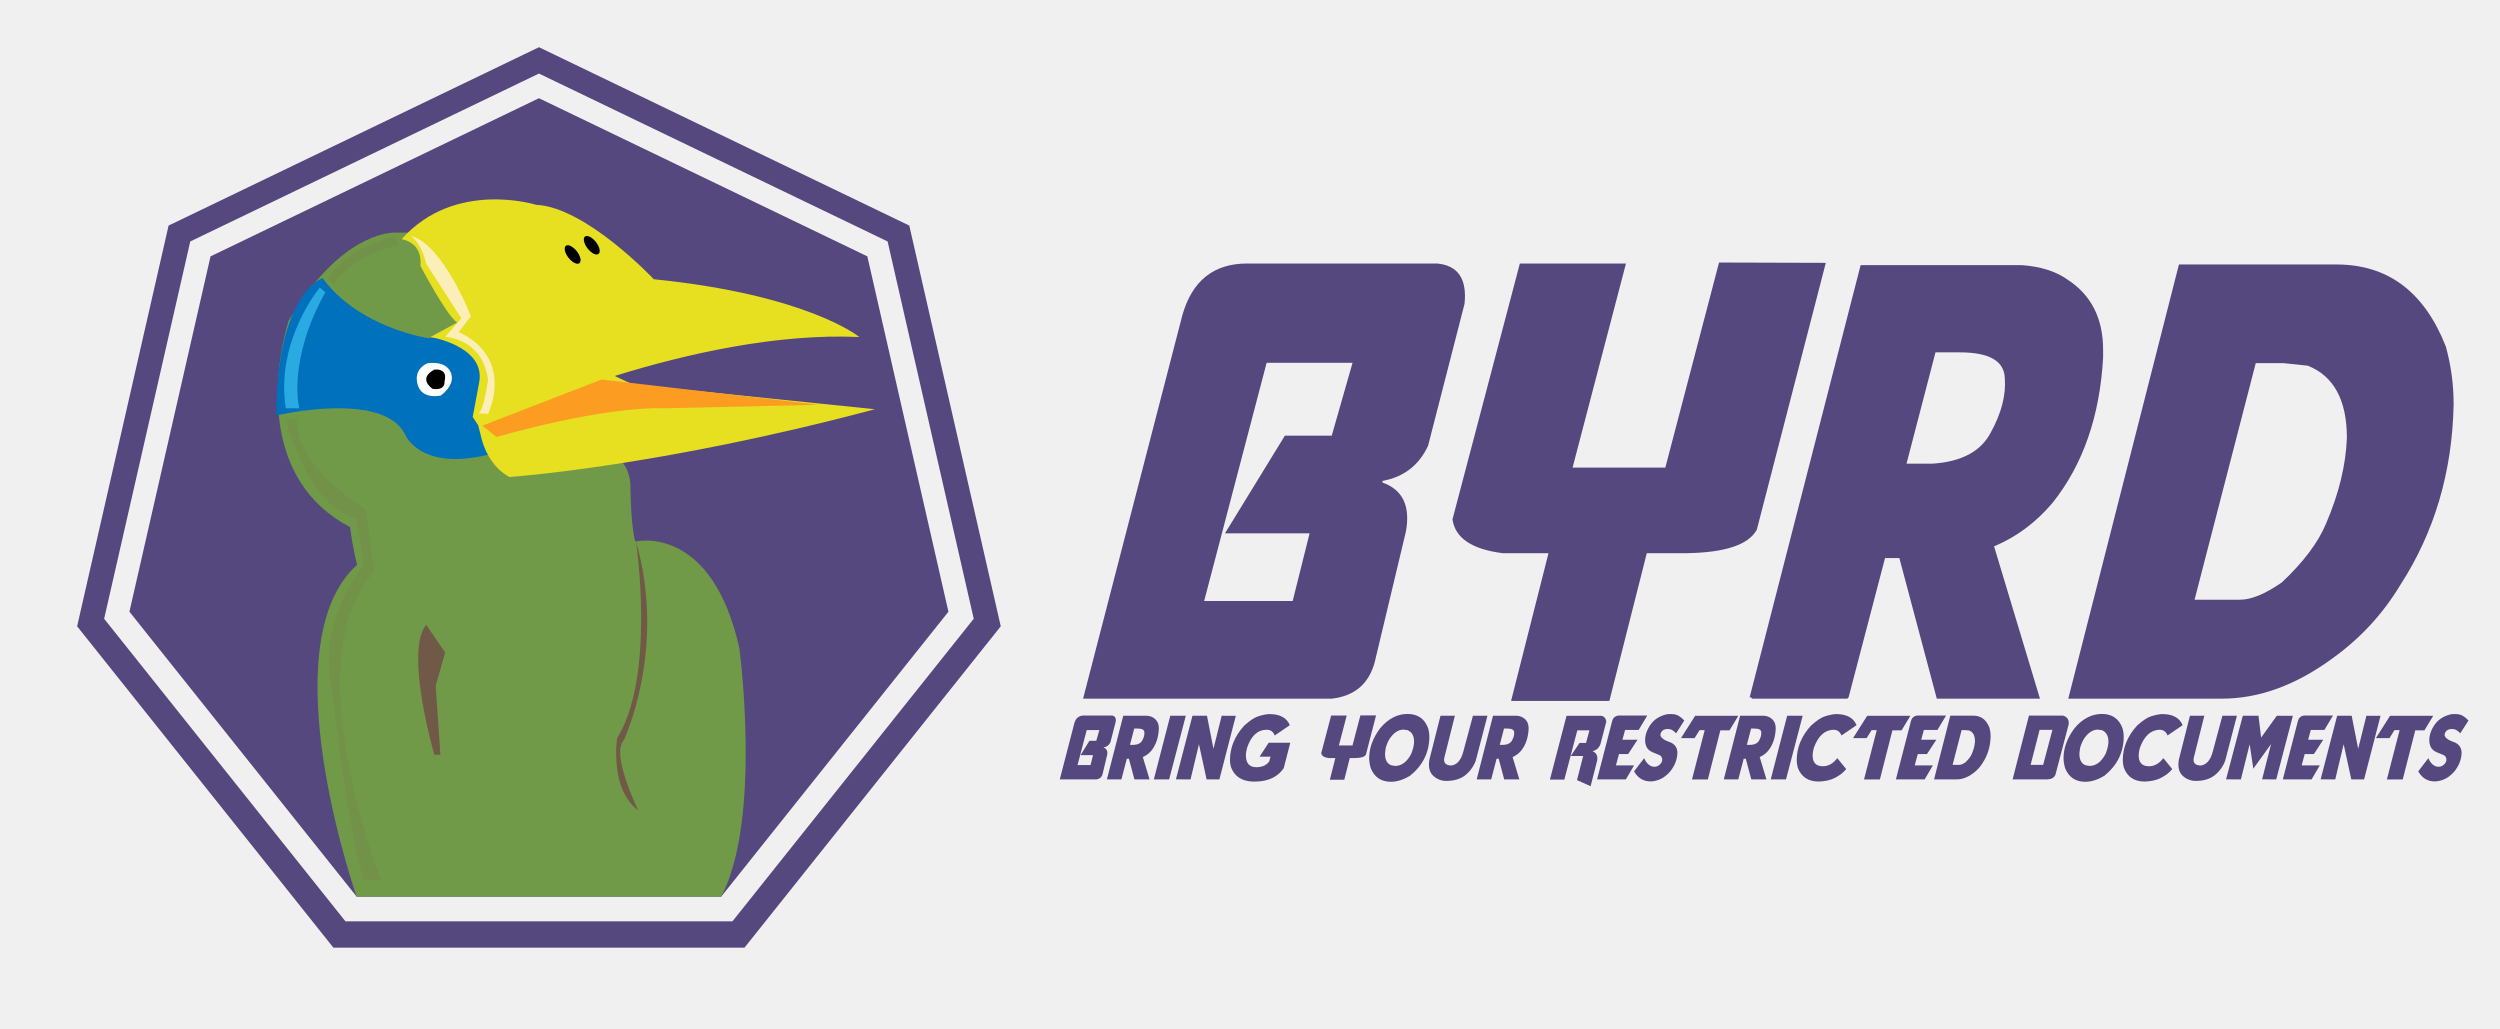
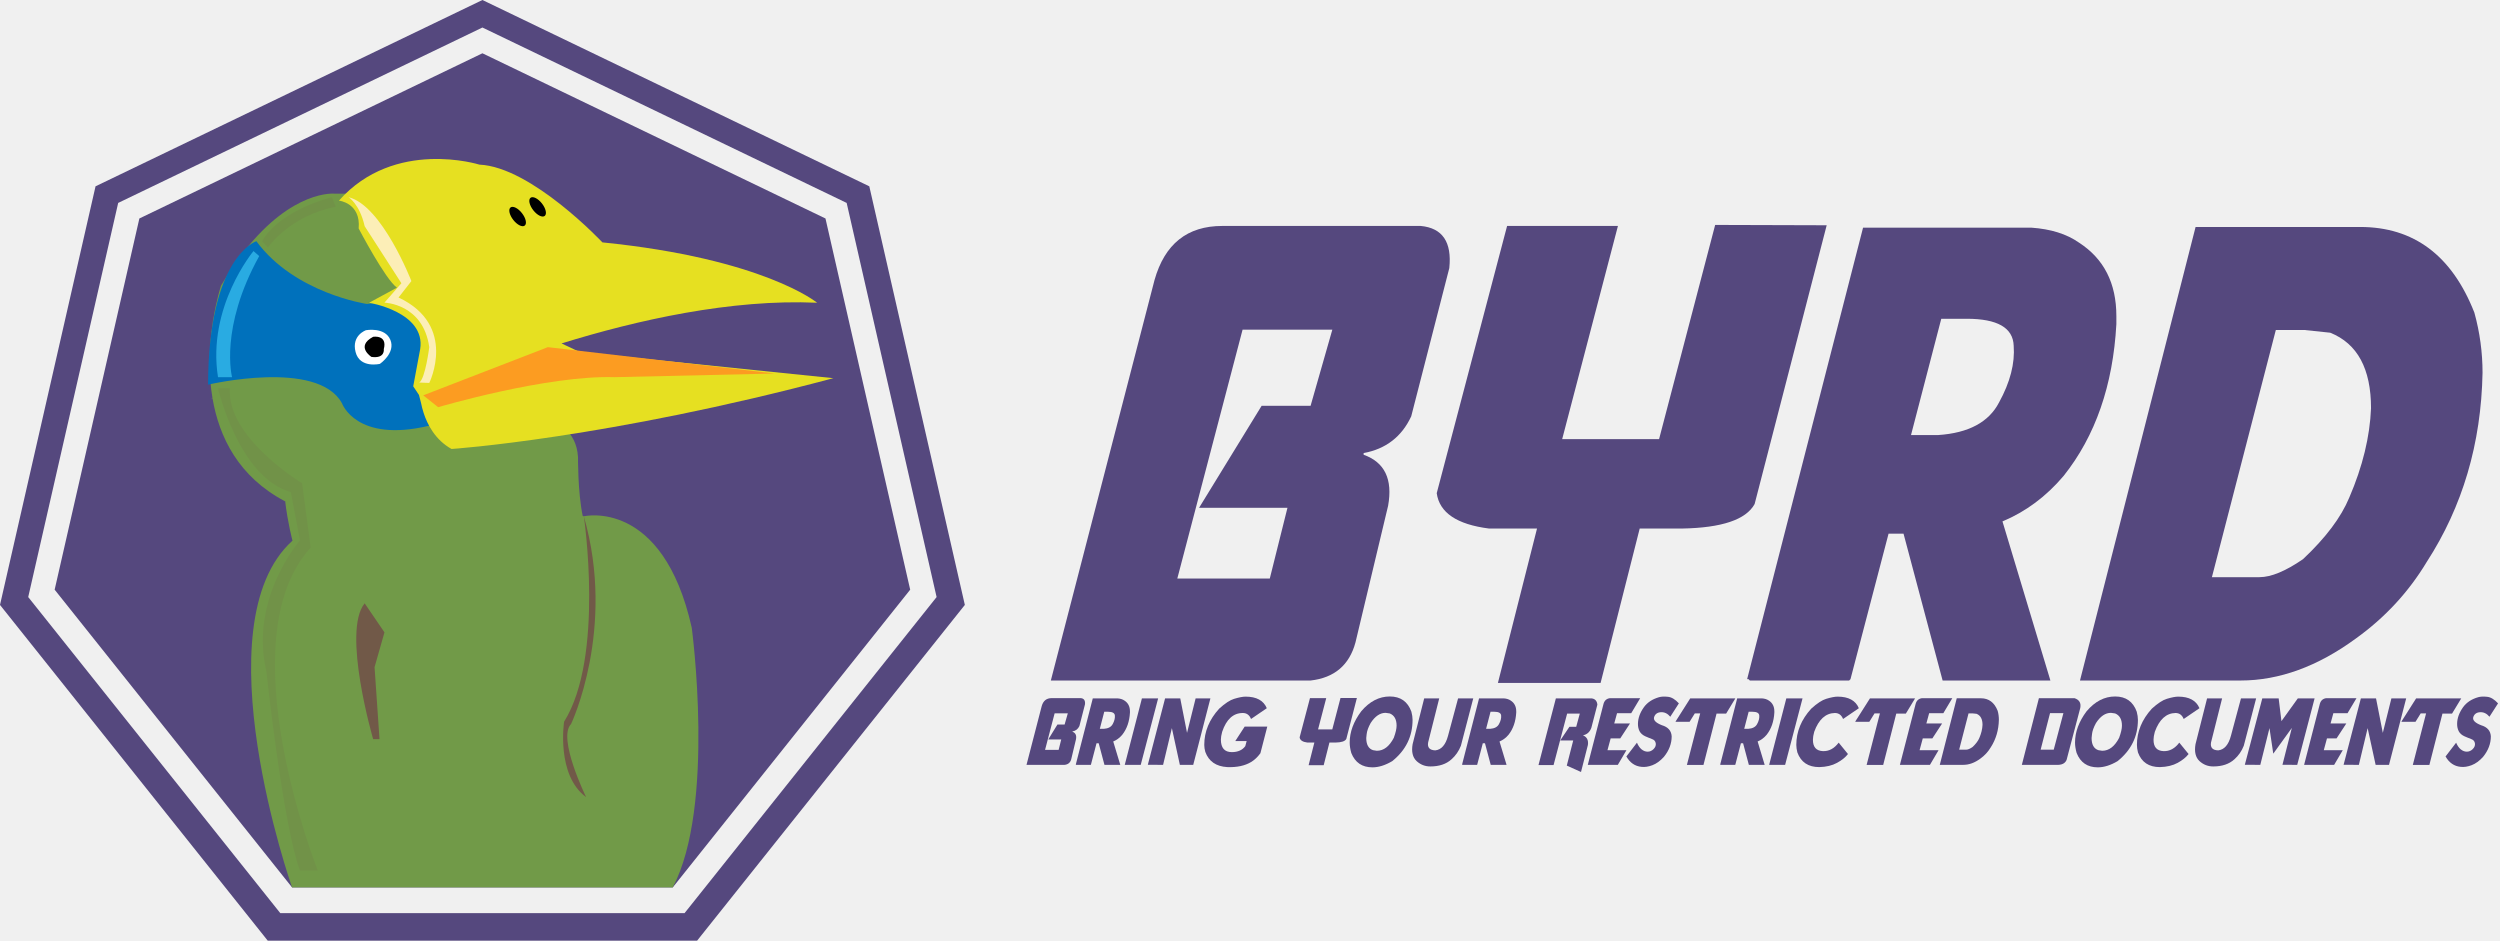
- <svg xmlns="http://www.w3.org/2000/svg" version="1.1" id="Layer_1" x="0px" y="0px" width="422px" height="173.535px" viewBox="0 0 422 173.535" enable-background="new 0 0 422 173.535" xml:space="preserve">
+ <svg xmlns="http://www.w3.org/2000/svg" version="1.1" id="Layer_1" x="0px" y="0px" width="403.977px" height="152px" viewBox="0 0 403.977 152" enable-background="new 0 0 403.977 152" xml:space="preserve">
  <g>
-     <path fill="#55487E" d="M153.488,38.074L90.973,7.968L28.457,38.074L13.018,105.72l43.262,54.249h69.386l43.262-54.249   L153.488,38.074z M123.636,155.521H58.309l-40.731-51.073l14.537-63.69l58.858-28.344l58.857,28.344l14.535,63.69L123.636,155.521z   " />
-     <polygon fill="#55487E" points="60.209,151.359 21.848,103.256 35.539,43.272 90.973,16.578 146.406,43.272 160.096,103.256    121.734,151.359  " />
+     <path fill="#55487E" d="M140.471,30.105L77.955,0L15.439,30.105L0,97.751L43.262,152h69.386l43.262-54.249L140.471,30.105z    M110.618,147.553H45.291L4.56,96.48l14.537-63.69L77.955,4.446l58.857,28.344l14.535,63.69L110.618,147.553z" />
+     <polygon fill="#55487E" points="47.191,143.391 8.83,95.288 22.521,35.304 77.955,8.61 133.389,35.304 147.078,95.288    108.717,143.391  " />
    <g>
      <g>
-         <path fill="#719A48" d="M124.798,109.401c-4.687-21.007-17.44-18.005-17.44-18.005l-0.182-0.064     c-0.805-3.849-0.756-9.501-0.756-9.501c-0.281-4.503-3.658-5.44-3.658-5.44L86.164,79.58l-4.757-7.729l3.631-7.462l-5.439-9.285     l-0.319-1.378l0.885,0.16l-1.514-2.873l-1.112-4.816l-2.131-1.354l-2.936-5.581h-5.41c0,0-6.724-0.702-14.562,9.29     c-0.014-0.018-0.023-0.036-0.033-0.057c0.01,0.021,0.02,0.039,0.031,0.06c-0.154,0.196-0.312,0.4-0.469,0.609     c-0.082-0.086-0.165-0.175-0.254-0.268c0.085,0.096,0.166,0.189,0.245,0.28c-0.314,0.415-0.63,0.85-0.948,1.301     c-0.062-0.034-0.119-0.063-0.186-0.096c0.062,0.037,0.119,0.07,0.179,0.105c-0.771,1.098-1.548,2.301-2.327,3.623     c0,0-0.758,2.285-1.304,5.74c-0.084-0.027-0.167-0.058-0.259-0.088c0.092,0.039,0.172,0.075,0.256,0.109     c0,0.011-0.002,0.021-0.004,0.03c-0.092-0.03-0.178-0.056-0.277-0.085c0.096,0.031,0.186,0.061,0.277,0.091     c-0.006,0.045-0.014,0.091-0.02,0.138c-0.107-0.026-0.209-0.054-0.32-0.084c0.111,0.03,0.213,0.06,0.317,0.09     c-0.072,0.467-0.138,0.953-0.199,1.459c-0.077,0.005-0.149,0.011-0.23,0.019c0.081,0,0.151,0.001,0.228,0.004     c-0.373,3.11-0.502,6.898,0.147,10.75c-0.095,0.066-0.192,0.13-0.292,0.199c0.103-0.051,0.203-0.102,0.299-0.153     c1.07,6.267,4.207,12.693,11.721,16.646l0.012-0.082c0.422,3.603,1.191,6.442,1.191,6.442     c-15.004,13.503-0.072,56.025-0.072,56.025h50.922h10.604C128.673,138.227,124.798,109.401,124.798,109.401z" />
-         <path fill="#0071BC" d="M46.639,70.125c0,0,17.713-4.179,21.641,3.013c0,0,2.272,6.443,14.055,3.629l0.828-12.743     c0,0,1.025-8.613-10.855-6.937c0,0-11.662-1.702-17.865-10.142C54.441,46.946,46.701,49.416,46.639,70.125z" />
-         <path fill="#FFFFFF" d="M72.16,61.325c0,0,3.064-0.562,3.938,1.562c0.875,2.125-1.688,3.876-1.688,3.876     s-3.252,0.788-3.937-1.919C69.786,62.138,72.16,61.325,72.16,61.325z" />
-         <path d="M73.037,65.64c0,0-2.634-1.688,0.277-3.25c0,0,2.349-0.375,1.721,1.999C75.035,64.389,75.287,65.953,73.037,65.64z" />
-         <path fill="#715948" d="M75.144,110.151l-1.601,5.625l0.102,1.48l0.698,10.147h-1.028c0,0-5.087-17.442-1.369-21.943     L75.144,110.151z" />
-         <path fill="#715948" d="M107.357,91.396c0,0,3.377,22.69-3.189,33.195c0,0-1.312,8.627,3.564,12.19c0,0-4.687-9.564-2.437-11.814     C105.296,124.968,112.609,109.586,107.357,91.396z" />
-         <path fill="#E6E021" d="M106.16,64.822l0.26-0.102l-2.662-1.256c12.147-3.765,27.406-7.205,41.295-6.576     c0,0-8.627-7.127-34.694-9.753c0,0-11.442-12.19-19.879-12.565c0,0-13.692-4.315-22.694,5.814c0,0,3.562,0.375,3.188,4.5     c0,0,4.314,8.251,6.189,9.564l-4.501,2.44c0,0,9.188,1.498,8.251,7.501l-1.123,6.002l0.93,1.397l0,0l0.344,1.341     c0.085,0.429,0.211,0.962,0.404,1.556l0,0l0,0c0.611,1.891,1.882,4.362,4.508,5.833c0,0,25.136-1.687,61.705-11.44L106.16,64.822     z" />
-         <path fill="#FC9C21" d="M138.211,68.326l-36.668-4.262l-20.136,7.787l2.412,1.915c0,0,17.632-5.202,28.509-4.85L138.211,68.326z" />
+         <path fill="#719A48" d="M111.78,101.433c-4.687-21.007-17.44-18.005-17.44-18.005l-0.182-0.064     c-0.805-3.849-0.756-9.501-0.756-9.501c-0.281-4.503-3.658-5.44-3.658-5.44l-16.598,3.189l-4.757-7.729l3.631-7.462l-5.439-9.285     l-0.319-1.378l0.885,0.16l-1.514-2.873l-1.112-4.816l-2.131-1.354l-2.936-5.581h-5.41c0,0-6.724-0.702-14.562,9.29     c-0.014-0.018-0.023-0.036-0.033-0.057c0.01,0.021,0.02,0.039,0.031,0.06c-0.154,0.196-0.312,0.4-0.469,0.609     c-0.082-0.086-0.165-0.175-0.254-0.268c0.085,0.096,0.166,0.189,0.245,0.28c-0.314,0.415-0.63,0.85-0.948,1.301     c-0.062-0.034-0.119-0.063-0.186-0.096c0.062,0.037,0.119,0.07,0.179,0.105c-0.771,1.098-1.548,2.301-2.327,3.623     c0,0-0.758,2.285-1.304,5.74c-0.084-0.027-0.167-0.058-0.259-0.088c0.092,0.039,0.172,0.075,0.256,0.109     c0,0.011-0.002,0.021-0.004,0.03c-0.092-0.03-0.178-0.056-0.277-0.085c0.096,0.031,0.186,0.061,0.277,0.091     c-0.006,0.045-0.014,0.091-0.02,0.138c-0.107-0.026-0.209-0.054-0.32-0.084c0.111,0.03,0.213,0.06,0.317,0.09     c-0.072,0.467-0.138,0.953-0.199,1.459c-0.077,0.005-0.149,0.011-0.23,0.019c0.081,0,0.151,0.001,0.228,0.004     c-0.373,3.11-0.502,6.898,0.147,10.75c-0.095,0.066-0.192,0.13-0.292,0.199c0.103-0.051,0.203-0.102,0.299-0.153     c1.07,6.267,4.207,12.693,11.721,16.646l0.012-0.082c0.422,3.603,1.191,6.442,1.191,6.442     c-15.004,13.503-0.072,56.025-0.072,56.025h50.922h10.604C115.655,130.258,111.78,101.433,111.78,101.433z" />
+         <path fill="#0071BC" d="M33.621,62.156c0,0,17.713-4.179,21.641,3.013c0,0,2.272,6.443,14.055,3.629l0.828-12.743     c0,0,1.025-8.613-10.855-6.937c0,0-11.662-1.702-17.865-10.142C41.424,38.978,33.684,41.448,33.621,62.156z" />
+         <path fill="#FFFFFF" d="M59.143,53.357c0,0,3.064-0.562,3.938,1.562c0.875,2.125-1.688,3.876-1.688,3.876     s-3.252,0.788-3.937-1.919C56.769,54.169,59.143,53.357,59.143,53.357z" />
+         <path d="M60.02,57.672c0,0-2.634-1.688,0.277-3.25c0,0,2.349-0.375,1.721,1.999C62.018,56.42,62.27,57.984,60.02,57.672z" />
+         <path fill="#715948" d="M62.126,102.183l-1.601,5.625l0.102,1.48l0.698,10.147h-1.028c0,0-5.087-17.442-1.369-21.943     L62.126,102.183z" />
+         <path fill="#715948" d="M94.34,83.428c0,0,3.377,22.69-3.189,33.195c0,0-1.312,8.627,3.564,12.19c0,0-4.687-9.564-2.437-11.814     C92.278,117,99.592,101.618,94.34,83.428z" />
+         <path fill="#E6E021" d="M93.143,56.854l0.26-0.102l-2.662-1.256c12.147-3.765,27.406-7.205,41.295-6.576     c0,0-8.627-7.127-34.694-9.753c0,0-11.442-12.19-19.879-12.565c0,0-13.692-4.315-22.694,5.814c0,0,3.562,0.375,3.188,4.5     c0,0,4.314,8.251,6.189,9.564l-4.501,2.44c0,0,9.188,1.498,8.251,7.501l-1.123,6.002l0.93,1.397l0,0l0.344,1.341     c0.085,0.429,0.211,0.962,0.404,1.556l0,0l0,0c0.611,1.891,1.882,4.362,4.508,5.833c0,0,25.136-1.687,61.705-11.44L93.143,56.854     z" />
+         <path fill="#FC9C21" d="M125.193,60.358l-36.668-4.262L68.39,63.883l2.412,1.915c0,0,17.632-5.202,28.509-4.85L125.193,60.358z" />
      </g>
    </g>
  </g>
  <g>
    <g>
-       <path fill="#55487E" d="M242.598,44.48c3.516,0.33,5.054,2.601,4.614,6.812l-6.153,23.954c-1.538,3.296-4.102,5.274-7.691,5.933    v0.275c3.406,1.208,4.725,3.956,3.956,8.241l-5.274,22.086c-0.989,3.663-3.406,5.714-7.252,6.153h-41.974l16.756-64.719    c1.648-5.823,5.293-8.735,10.934-8.735H242.598z M218.204,101.452l2.856-11.427h-14.284l10.109-16.482h7.911l3.516-12.307h-14.504    l-10.548,40.215H218.204z" />
-       <path fill="#55487E" d="M253.641,93.376c-5.201-0.659-8.021-2.563-8.461-5.714l11.372-43.183h17.911l-9.011,34.447h15.658    l9.064-34.612l18.021,0.055l-11.647,45.051c-1.392,2.527-5.311,3.846-11.757,3.956h-6.812l-6.318,24.943h-16.592l6.318-24.943    H253.641z" />
-       <path fill="#55487E" d="M341.27,44.755c3.149,0.22,5.713,1.026,7.691,2.417c4.028,2.601,6.043,6.557,6.043,11.867v1.318    c-0.549,9.89-3.388,18.058-8.516,24.503c-2.82,3.333-6.117,5.788-9.889,7.362l7.746,25.712H326.93l-6.318-23.734h-2.417    l-6.153,23.514l-0.22,0.22h-16.042l-0.22-0.22h-0.22l18.734-72.96H341.27z M326.216,78.268c4.907-0.33,8.186-2.088,9.834-5.274    c1.794-3.259,2.582-6.318,2.362-9.175c-0.109-2.893-2.637-4.34-7.582-4.34h-4.12l-4.89,18.79H326.216z" />
-       <path fill="#55487E" d="M394.396,44.645c8.68,0,14.833,4.615,18.459,13.845c0.88,3.187,1.319,6.428,1.319,9.724    c-0.22,11.428-3.224,21.61-9.011,30.547c-2.931,4.871-6.739,8.992-11.428,12.361c-6.189,4.542-12.416,6.812-18.679,6.812h-25.932    l18.68-73.29H394.396z M378.134,101.232c1.868,0,4.212-0.97,7.032-2.911c3.662-3.442,6.153-6.758,7.472-9.944    c2.161-5.018,3.333-9.834,3.517-14.449c0-6.373-2.197-10.438-6.593-12.197l-4.176-0.439h-4.614l-10.329,39.941H378.134z" />
+       <path fill="#55487E" d="M229.579,36.512c3.516,0.33,5.054,2.601,4.614,6.812l-6.153,23.954c-1.538,3.296-4.102,5.274-7.691,5.933    v0.275c3.406,1.208,4.725,3.956,3.956,8.241l-5.274,22.086c-0.989,3.663-3.406,5.714-7.252,6.153h-41.974l16.756-64.719    c1.648-5.823,5.293-8.735,10.934-8.735H229.579z M205.186,93.484l2.856-11.427h-14.284l10.109-16.482h7.911l3.516-12.307H200.79    l-10.548,40.215H205.186z" />
+       <path fill="#55487E" d="M240.622,85.408c-5.201-0.659-8.021-2.563-8.461-5.714l11.372-43.183h17.911l-9.011,34.447h15.658    l9.064-34.612l18.021,0.055l-11.647,45.051c-1.392,2.527-5.311,3.846-11.757,3.956h-6.812l-6.318,24.943H242.05l6.318-24.943    H240.622z" />
+       <path fill="#55487E" d="M328.251,36.787c3.149,0.22,5.713,1.026,7.691,2.417c4.028,2.601,6.043,6.557,6.043,11.867v1.318    c-0.549,9.89-3.388,18.058-8.516,24.503c-2.82,3.333-6.117,5.788-9.889,7.362l7.746,25.712h-17.416l-6.318-23.734h-2.417    l-6.153,23.514l-0.22,0.22h-16.042l-0.22-0.22h-0.22l18.734-72.96H328.251z M313.197,70.3c4.907-0.33,8.186-2.088,9.834-5.274    c1.794-3.259,2.582-6.318,2.362-9.175c-0.109-2.893-2.637-4.34-7.582-4.34h-4.12l-4.89,18.79H313.197z" />
+       <path fill="#55487E" d="M381.378,36.677c8.68,0,14.833,4.615,18.459,13.845c0.88,3.187,1.319,6.428,1.319,9.724    c-0.22,11.428-3.224,21.61-9.011,30.547c-2.931,4.871-6.739,8.992-11.428,12.361c-6.189,4.542-12.416,6.812-18.679,6.812h-25.932    l18.68-73.29H381.378z M365.115,93.264c1.868,0,4.212-0.97,7.032-2.911c3.662-3.442,6.153-6.758,7.472-9.944    c2.161-5.018,3.333-9.834,3.517-14.449c0-6.373-2.197-10.438-6.593-12.197l-4.176-0.439h-4.614l-10.329,39.941H365.115z" />
    </g>
    <g>
-       <path fill="#55487E" d="M187.664,120.779c0.517,0.049,0.742,0.382,0.678,1l-0.903,3.516c-0.226,0.484-0.603,0.774-1.129,0.871    v0.041c0.5,0.177,0.693,0.58,0.581,1.209l-0.774,3.242c-0.146,0.538-0.5,0.839-1.064,0.903h-6.161l2.459-9.5    c0.242-0.854,0.777-1.282,1.605-1.282H187.664z M184.084,129.143l0.419-1.678h-2.097l1.484-2.42h1.161l0.516-1.806h-2.129    l-1.548,5.903H184.084z" />
-       <path fill="#55487E" d="M193.592,120.819c0.463,0.032,0.839,0.15,1.129,0.355c0.592,0.382,0.888,0.962,0.888,1.741v0.194    c-0.081,1.451-0.497,2.65-1.25,3.597c-0.414,0.489-0.898,0.85-1.452,1.08l1.138,3.774h-2.557l-0.928-3.483h-0.354l-0.903,3.451    l-0.032,0.032h-2.354l-0.032-0.032h-0.032l2.75-10.71H193.592z M191.383,125.739c0.72-0.049,1.201-0.307,1.443-0.774    c0.263-0.479,0.379-0.928,0.347-1.347c-0.017-0.425-0.387-0.638-1.113-0.638h-0.604l-0.718,2.759H191.383z" />
-       <path fill="#55487E" d="M197.35,131.562h-2.581l2.774-10.742h2.621L197.35,131.562z" />
-       <path fill="#55487E" d="M204.833,126.393l1.388-5.573l2.387,0.009l-2.774,10.733h-2.161l-1.29-5.936l-1.419,5.936l-2.468-0.008    l2.79-10.734h2.451L204.833,126.393z" />
-       <path fill="#55487E" d="M214.285,120.537c1.769,0,2.914,0.624,3.436,1.871l-2.548,1.742c-0.259-0.646-0.702-0.968-1.331-0.968    c-1.538,0-2.647,1.011-3.331,3.032c-0.14,0.511-0.209,0.93-0.209,1.258c0,1.355,0.591,2.032,1.774,2.032    c0.978-0.005,1.701-0.328,2.169-0.968l0.218-0.814h-1.839l1.524-2.347h3.653l-1.113,4.307c-0.446,0.612-0.946,1.086-1.5,1.419    c-1.005,0.607-2.293,0.882-3.862,0.823c-1.802-0.108-2.981-0.925-3.541-2.452c-0.112-0.403-0.169-0.779-0.169-1.129    c0-2.15,0.807-4.107,2.419-5.871c0.952-0.86,1.756-1.387,2.411-1.58C213.237,120.655,213.85,120.537,214.285,120.537z" />
-       <path fill="#55487E" d="M224.27,127.957c-0.764-0.097-1.178-0.377-1.242-0.839l1.669-6.339h2.629l-1.322,5.057h2.299l1.33-5.081    l2.646,0.008l-1.71,6.613c-0.204,0.371-0.779,0.564-1.726,0.581h-1l-0.928,3.661h-2.436l0.928-3.661H224.27z" />
-       <path fill="#55487E" d="M237.6,120.513c1.727,0,2.888,0.817,3.484,2.452c0.129,0.483,0.193,0.925,0.193,1.322    c0,2.693-1.097,4.92-3.29,6.678c-1.124,0.666-2.188,1-3.194,1c-1.666,0-2.806-0.774-3.419-2.322    c-0.172-0.607-0.258-1.167-0.258-1.678c0-1.71,0.623-3.397,1.871-5.064C234.336,121.309,235.874,120.513,237.6,120.513z     M233.793,127.223c0,1.07,0.366,1.726,1.098,1.968l0.612,0.097c1.103,0,2.017-0.698,2.742-2.097    c0.301-0.822,0.451-1.479,0.451-1.968c0-1.005-0.365-1.661-1.097-1.968l-0.677-0.097c-0.903,0-1.71,0.549-2.42,1.646    c-0.382,0.698-0.597,1.301-0.645,1.807L233.793,127.223z" />
-       <path fill="#55487E" d="M245.584,120.819l-1.791,7.121c-0.145,0.822,0.242,1.25,1.162,1.282c0.979-0.112,1.661-0.893,2.048-2.339    l1.629-6.064h2.452l-2,7.661c-0.345,0.871-0.85,1.6-1.517,2.186c-0.844,0.77-1.983,1.153-3.419,1.153    c-0.85,0-1.592-0.29-2.226-0.871c-0.635-0.602-0.847-1.511-0.638-2.726l1.871-7.403H245.584z" />
-       <path fill="#55487E" d="M256.011,120.819c0.463,0.032,0.839,0.15,1.129,0.355c0.592,0.382,0.888,0.962,0.888,1.741v0.194    c-0.081,1.451-0.497,2.65-1.25,3.597c-0.414,0.489-0.898,0.85-1.452,1.08l1.138,3.774h-2.557l-0.928-3.483h-0.354l-0.903,3.451    l-0.032,0.032h-2.354l-0.032-0.032h-0.032l2.75-10.71H256.011z M253.802,125.739c0.72-0.049,1.201-0.307,1.443-0.774    c0.263-0.479,0.379-0.928,0.347-1.347c-0.017-0.425-0.387-0.638-1.113-0.638h-0.604l-0.718,2.759H253.802z" />
-       <path fill="#55487E" d="M270.261,120.828c0.521,0.08,0.814,0.414,0.879,1l-0.976,3.75c-0.242,0.677-0.693,1.08-1.354,1.209    c0.645,0.27,0.911,0.791,0.798,1.564l-1.113,4.363l-2.298-1.032l1.04-4.064h-2.097l1.484-2.21h1.097l0.58-2.129h-2.048    l-2.193,8.322h-2.436l2.806-10.773H270.261z" />
-       <path fill="#55487E" d="M276.607,123.215h-2.29l-0.451,1.653h2.548l-1.58,2.419h-1.549l-0.516,1.911h3.064l-1.388,2.363h-4.854    l2.54-9.847c0.146-0.538,0.486-0.847,1.024-0.928h4.903L276.607,123.215z" />
-       <path fill="#55487E" d="M282.922,123.787c-0.436-0.521-0.94-0.766-1.516-0.733c-0.57,0.032-0.936,0.296-1.098,0.79    c-0.15,0.489,0.27,0.928,1.259,1.314c0.994,0.29,1.521,0.887,1.58,1.79c0,1.184-0.419,2.291-1.258,3.323    c-0.592,0.655-1.21,1.104-1.854,1.347c-0.641,0.242-1.227,0.33-1.759,0.266c-1.048-0.097-1.865-0.655-2.451-1.677l1.71-2.227    c0.198,0.468,0.448,0.828,0.75,1.081c0.312,0.247,0.637,0.371,0.976,0.371c0.36,0,0.68-0.14,0.96-0.42    c0.284-0.284,0.403-0.591,0.354-0.919c-0.049-0.339-0.239-0.567-0.572-0.686l-0.532-0.21c-0.21-0.086-0.412-0.172-0.605-0.258    c-0.425-0.198-0.729-0.471-0.911-0.814c-0.178-0.36-0.264-0.753-0.258-1.178c0-0.903,0.322-1.806,0.968-2.709    c0.559-0.77,1.376-1.307,2.451-1.613c0.366-0.102,0.834-0.124,1.403-0.064c0.597,0.054,1.193,0.408,1.79,1.064L282.922,123.787z" />
-       <path fill="#55487E" d="M293.43,120.828l-1.483,2.451h-1.549l-2.112,8.29h-2.678l2.146-8.322h-0.871l-0.839,1.354h-2.258v-0.064    l2.354-3.709H293.43z" />
-       <path fill="#55487E" d="M297.721,120.819c0.463,0.032,0.839,0.15,1.129,0.355c0.592,0.382,0.888,0.962,0.888,1.741v0.194    c-0.081,1.451-0.497,2.65-1.25,3.597c-0.414,0.489-0.898,0.85-1.452,1.08l1.138,3.774h-2.557l-0.928-3.483h-0.354l-0.903,3.451    l-0.032,0.032h-2.354l-0.032-0.032h-0.032l2.75-10.71H297.721z M295.512,125.739c0.72-0.049,1.201-0.307,1.443-0.774    c0.263-0.479,0.379-0.928,0.347-1.347c-0.017-0.425-0.387-0.638-1.113-0.638h-0.604l-0.718,2.759H295.512z" />
-       <path fill="#55487E" d="M301.479,131.562h-2.581l2.774-10.742h2.621L301.479,131.562z" />
-       <path fill="#55487E" d="M309.954,120.537c1.769,0,2.914,0.624,3.436,1.871l-2.548,1.742c-0.259-0.646-0.702-0.968-1.331-0.968    c-1.495,0.032-2.604,1.043-3.331,3.032c-0.14,0.511-0.209,0.93-0.209,1.258c-0.017,1.199,0.521,1.822,1.612,1.871    c0.979,0.038,1.828-0.419,2.549-1.371l1.5,1.839c-0.393,0.521-0.981,0.997-1.767,1.428c-0.784,0.43-1.741,0.658-2.87,0.686    c-1.78,0-2.96-0.791-3.541-2.371c-0.112-0.452-0.169-0.855-0.169-1.21c0-2.15,0.807-4.107,2.419-5.871    c0.952-0.86,1.756-1.387,2.411-1.58C308.906,120.655,309.519,120.537,309.954,120.537z" />
-       <path fill="#55487E" d="M322.471,120.828l-1.483,2.451h-1.549l-2.112,8.29h-2.678l2.146-8.322h-0.871l-0.839,1.354h-2.258v-0.064    l2.354-3.709H322.471z" />
-       <path fill="#55487E" d="M327.043,123.215h-2.29l-0.451,1.653h2.548l-1.58,2.419h-1.549l-0.516,1.911h3.064l-1.388,2.363h-4.854    l2.54-9.847c0.146-0.538,0.486-0.847,1.024-0.928h4.903L327.043,123.215z" />
-       <path fill="#55487E" d="M333.115,120.804c1.274,0,2.178,0.677,2.71,2.032c0.129,0.468,0.193,0.943,0.193,1.427    c-0.032,1.678-0.473,3.173-1.322,4.484c-0.431,0.715-0.989,1.32-1.678,1.814c-0.908,0.667-1.822,1-2.741,1h-3.807l2.741-10.758    H333.115z M330.729,129.11c0.274,0,0.618-0.143,1.032-0.428c0.537-0.506,0.903-0.992,1.097-1.46    c0.317-0.736,0.489-1.443,0.517-2.121c0-0.936-0.323-1.532-0.968-1.79l-0.613-0.064h-0.678l-1.516,5.863H330.729z" />
-       <path fill="#55487E" d="M348.236,120.787c0.774,0.253,1.086,0.777,0.936,1.573l-2.21,8.395c-0.209,0.506-0.653,0.774-1.33,0.807    h-5.903l2.758-10.774H348.236z M344.882,129.11l1.564-5.903h-2.161l-1.517,5.903H344.882z" />
-       <path fill="#55487E" d="M354.809,120.513c1.727,0,2.888,0.817,3.484,2.452c0.129,0.483,0.193,0.925,0.193,1.322    c0,2.693-1.097,4.92-3.29,6.678c-1.124,0.666-2.188,1-3.194,1c-1.666,0-2.806-0.774-3.419-2.322    c-0.172-0.607-0.258-1.167-0.258-1.678c0-1.71,0.623-3.397,1.871-5.064C351.545,121.309,353.083,120.513,354.809,120.513z     M351.002,127.223c0,1.07,0.366,1.726,1.098,1.968l0.612,0.097c1.103,0,2.017-0.698,2.742-2.097    c0.301-0.822,0.451-1.479,0.451-1.968c0-1.005-0.365-1.661-1.097-1.968l-0.677-0.097c-0.903,0-1.71,0.549-2.42,1.646    c-0.382,0.698-0.597,1.301-0.645,1.807L351.002,127.223z" />
-       <path fill="#55487E" d="M364.994,120.537c1.769,0,2.914,0.624,3.436,1.871l-2.548,1.742c-0.259-0.646-0.702-0.968-1.331-0.968    c-1.495,0.032-2.604,1.043-3.331,3.032c-0.14,0.511-0.209,0.93-0.209,1.258c-0.017,1.199,0.521,1.822,1.612,1.871    c0.979,0.038,1.828-0.419,2.549-1.371l1.5,1.839c-0.393,0.521-0.981,0.997-1.767,1.428c-0.784,0.43-1.741,0.658-2.87,0.686    c-1.78,0-2.96-0.791-3.541-2.371c-0.112-0.452-0.169-0.855-0.169-1.21c0-2.15,0.807-4.107,2.419-5.871    c0.952-0.86,1.756-1.387,2.411-1.58C363.946,120.655,364.559,120.537,364.994,120.537z" />
-       <path fill="#55487E" d="M372.092,120.819l-1.791,7.121c-0.145,0.822,0.242,1.25,1.162,1.282c0.979-0.112,1.661-0.893,2.048-2.339    l1.629-6.064h2.452l-2,7.661c-0.345,0.871-0.85,1.6-1.517,2.186c-0.844,0.77-1.983,1.153-3.419,1.153    c-0.85,0-1.592-0.29-2.226-0.871c-0.635-0.602-0.847-1.511-0.638-2.726l1.871-7.403H372.092z" />
-       <path fill="#55487E" d="M381.68,124.497l2.646-3.678l2.71,0.009l-2.807,10.733l-2.387-0.008l1.516-5.96l-3,4.161l-0.612-4.129    l-1.484,5.936l-2.5-0.008l2.822-10.734h2.646L381.68,124.497z" />
-       <path fill="#55487E" d="M392.357,123.215h-2.29l-0.451,1.653h2.548l-1.58,2.419h-1.549l-0.516,1.911h3.064l-1.388,2.363h-4.854    l2.54-9.847c0.146-0.538,0.486-0.847,1.024-0.928h4.903L392.357,123.215z" />
-       <path fill="#55487E" d="M398.059,126.393l1.388-5.573l2.387,0.009l-2.774,10.733h-2.161l-1.29-5.936l-1.419,5.936l-2.468-0.008    l2.79-10.734h2.451L398.059,126.393z" />
-       <path fill="#55487E" d="M410.729,120.828l-1.483,2.451h-1.549l-2.112,8.29h-2.678l2.146-8.322h-0.871l-0.839,1.354h-2.258v-0.064    l2.354-3.709H410.729z" />
-       <path fill="#55487E" d="M415.293,123.787c-0.436-0.521-0.94-0.766-1.516-0.733c-0.57,0.032-0.936,0.296-1.098,0.79    c-0.15,0.489,0.27,0.928,1.259,1.314c0.994,0.29,1.521,0.887,1.58,1.79c0,1.184-0.419,2.291-1.258,3.323    c-0.592,0.655-1.21,1.104-1.854,1.347c-0.641,0.242-1.227,0.33-1.759,0.266c-1.048-0.097-1.865-0.655-2.451-1.677l1.71-2.227    c0.198,0.468,0.448,0.828,0.75,1.081c0.312,0.247,0.637,0.371,0.976,0.371c0.36,0,0.68-0.14,0.96-0.42    c0.284-0.284,0.403-0.591,0.354-0.919c-0.049-0.339-0.239-0.567-0.572-0.686l-0.532-0.21c-0.21-0.086-0.412-0.172-0.605-0.258    c-0.425-0.198-0.729-0.471-0.911-0.814c-0.178-0.36-0.264-0.753-0.258-1.178c0-0.903,0.322-1.806,0.968-2.709    c0.559-0.77,1.376-1.307,2.451-1.613c0.366-0.102,0.834-0.124,1.403-0.064c0.597,0.054,1.193,0.408,1.79,1.064L415.293,123.787z" />
+       <path fill="#55487E" d="M174.646,112.811c0.517,0.049,0.742,0.382,0.678,1l-0.903,3.516c-0.226,0.484-0.603,0.774-1.129,0.871    v0.041c0.5,0.177,0.693,0.58,0.581,1.209l-0.774,3.242c-0.146,0.538-0.5,0.839-1.064,0.903h-6.161l2.459-9.5    c0.242-0.854,0.777-1.282,1.605-1.282H174.646z M171.065,121.174l0.419-1.678h-2.097l1.484-2.42h1.161l0.516-1.806h-2.129    l-1.548,5.903H171.065z" />
+       <path fill="#55487E" d="M180.573,112.851c0.463,0.032,0.839,0.15,1.129,0.355c0.592,0.382,0.888,0.962,0.888,1.741v0.194    c-0.081,1.451-0.497,2.65-1.25,3.597c-0.414,0.489-0.898,0.85-1.452,1.08l1.138,3.774h-2.557l-0.928-3.483h-0.354l-0.903,3.451    l-0.032,0.032h-2.354l-0.032-0.032h-0.032l2.75-10.71H180.573z M178.364,117.771c0.72-0.049,1.201-0.307,1.443-0.774    c0.263-0.479,0.379-0.928,0.347-1.347c-0.017-0.425-0.387-0.638-1.113-0.638h-0.604l-0.718,2.759H178.364z" />
+       <path fill="#55487E" d="M184.331,123.593h-2.581l2.774-10.742h2.621L184.331,123.593z" />
+       <path fill="#55487E" d="M191.814,118.424l1.388-5.573l2.387,0.009l-2.774,10.733h-2.161l-1.29-5.936l-1.419,5.936l-2.468-0.008    l2.79-10.734h2.451L191.814,118.424z" />
+       <path fill="#55487E" d="M201.267,112.569c1.769,0,2.914,0.624,3.436,1.871l-2.548,1.742c-0.259-0.646-0.702-0.968-1.331-0.968    c-1.538,0-2.647,1.011-3.331,3.032c-0.14,0.511-0.209,0.93-0.209,1.258c0,1.355,0.591,2.032,1.774,2.032    c0.978-0.005,1.701-0.328,2.169-0.968l0.218-0.814h-1.839l1.524-2.347h3.653l-1.113,4.307c-0.446,0.612-0.946,1.086-1.5,1.419    c-1.005,0.607-2.293,0.882-3.862,0.823c-1.802-0.108-2.981-0.925-3.541-2.452c-0.112-0.403-0.169-0.779-0.169-1.129    c0-2.15,0.807-4.107,2.419-5.871c0.952-0.86,1.756-1.387,2.411-1.58C200.219,112.687,200.831,112.569,201.267,112.569z" />
+       <path fill="#55487E" d="M211.251,119.989c-0.764-0.097-1.178-0.377-1.242-0.839l1.669-6.339h2.629l-1.322,5.057h2.299l1.33-5.081    l2.646,0.008l-1.71,6.613c-0.204,0.371-0.779,0.564-1.726,0.581h-1l-0.928,3.661h-2.436l0.928-3.661H211.251z" />
+       <path fill="#55487E" d="M224.581,112.544c1.727,0,2.888,0.817,3.484,2.452c0.129,0.483,0.193,0.925,0.193,1.322    c0,2.693-1.097,4.92-3.29,6.678c-1.124,0.666-2.188,1-3.194,1c-1.666,0-2.806-0.774-3.419-2.322    c-0.172-0.607-0.258-1.167-0.258-1.678c0-1.71,0.623-3.397,1.871-5.064C221.317,113.34,222.855,112.544,224.581,112.544z     M220.774,119.254c0,1.07,0.366,1.726,1.098,1.968l0.612,0.097c1.103,0,2.017-0.698,2.742-2.097    c0.301-0.822,0.451-1.479,0.451-1.968c0-1.005-0.365-1.661-1.097-1.968l-0.677-0.097c-0.903,0-1.71,0.549-2.42,1.646    c-0.382,0.698-0.597,1.301-0.645,1.807L220.774,119.254z" />
+       <path fill="#55487E" d="M232.565,112.851l-1.791,7.121c-0.145,0.822,0.242,1.25,1.162,1.282c0.979-0.112,1.661-0.893,2.048-2.339    l1.629-6.064h2.452l-2,7.661c-0.345,0.871-0.85,1.6-1.517,2.186c-0.844,0.77-1.983,1.153-3.419,1.153    c-0.85,0-1.592-0.29-2.226-0.871c-0.635-0.602-0.847-1.511-0.638-2.726l1.871-7.403H232.565z" />
+       <path fill="#55487E" d="M242.992,112.851c0.463,0.032,0.839,0.15,1.129,0.355c0.592,0.382,0.888,0.962,0.888,1.741v0.194    c-0.081,1.451-0.497,2.65-1.25,3.597c-0.414,0.489-0.898,0.85-1.452,1.08l1.138,3.774h-2.557l-0.928-3.483h-0.354l-0.903,3.451    l-0.032,0.032h-2.354l-0.032-0.032h-0.032l2.75-10.71H242.992z M240.783,117.771c0.72-0.049,1.201-0.307,1.443-0.774    c0.263-0.479,0.379-0.928,0.347-1.347c-0.017-0.425-0.387-0.638-1.113-0.638h-0.604l-0.718,2.759H240.783z" />
+       <path fill="#55487E" d="M257.242,112.86c0.521,0.08,0.814,0.414,0.879,1l-0.976,3.75c-0.242,0.677-0.693,1.08-1.354,1.209    c0.645,0.27,0.911,0.791,0.798,1.564l-1.113,4.363l-2.298-1.032l1.04-4.064h-2.097l1.484-2.21h1.097l0.58-2.129h-2.048    l-2.193,8.322h-2.436l2.806-10.773H257.242z" />
+       <path fill="#55487E" d="M263.589,115.247h-2.29l-0.451,1.653h2.548l-1.58,2.419h-1.549l-0.516,1.911h3.064l-1.388,2.363h-4.854    l2.54-9.847c0.146-0.538,0.486-0.847,1.024-0.928h4.903L263.589,115.247z" />
+       <path fill="#55487E" d="M269.903,115.819c-0.436-0.521-0.94-0.766-1.516-0.733c-0.57,0.032-0.936,0.296-1.098,0.79    c-0.15,0.489,0.27,0.928,1.259,1.314c0.994,0.29,1.521,0.887,1.58,1.79c0,1.184-0.419,2.291-1.258,3.323    c-0.592,0.655-1.21,1.104-1.854,1.347c-0.641,0.242-1.227,0.33-1.759,0.266c-1.048-0.097-1.865-0.655-2.451-1.677l1.71-2.227    c0.198,0.468,0.448,0.828,0.75,1.081c0.312,0.247,0.637,0.371,0.976,0.371c0.36,0,0.68-0.14,0.96-0.42    c0.284-0.284,0.403-0.591,0.354-0.919c-0.049-0.339-0.239-0.567-0.572-0.686l-0.532-0.21c-0.21-0.086-0.412-0.172-0.605-0.258    c-0.425-0.198-0.729-0.471-0.911-0.814c-0.178-0.36-0.264-0.753-0.258-1.178c0-0.903,0.322-1.806,0.968-2.709    c0.559-0.77,1.376-1.307,2.451-1.613c0.366-0.102,0.834-0.124,1.403-0.064c0.597,0.054,1.193,0.408,1.79,1.064L269.903,115.819z" />
+       <path fill="#55487E" d="M280.411,112.86l-1.483,2.451h-1.549l-2.112,8.29h-2.678l2.146-8.322h-0.871l-0.839,1.354h-2.258v-0.064    l2.354-3.709H280.411z" />
+       <path fill="#55487E" d="M284.702,112.851c0.463,0.032,0.839,0.15,1.129,0.355c0.592,0.382,0.888,0.962,0.888,1.741v0.194    c-0.081,1.451-0.497,2.65-1.25,3.597c-0.414,0.489-0.898,0.85-1.452,1.08l1.138,3.774h-2.557l-0.928-3.483h-0.354l-0.903,3.451    l-0.032,0.032h-2.354l-0.032-0.032h-0.032l2.75-10.71H284.702z M282.493,117.771c0.72-0.049,1.201-0.307,1.443-0.774    c0.263-0.479,0.379-0.928,0.347-1.347c-0.017-0.425-0.387-0.638-1.113-0.638h-0.604l-0.718,2.759H282.493z" />
+       <path fill="#55487E" d="M288.46,123.593h-2.581l2.774-10.742h2.621L288.46,123.593z" />
+       <path fill="#55487E" d="M296.936,112.569c1.769,0,2.914,0.624,3.436,1.871l-2.548,1.742c-0.259-0.646-0.702-0.968-1.331-0.968    c-1.495,0.032-2.604,1.043-3.331,3.032c-0.14,0.511-0.209,0.93-0.209,1.258c-0.017,1.199,0.521,1.822,1.612,1.871    c0.979,0.038,1.828-0.419,2.549-1.371l1.5,1.839c-0.393,0.521-0.981,0.997-1.767,1.428c-0.784,0.43-1.741,0.658-2.87,0.686    c-1.78,0-2.96-0.791-3.541-2.371c-0.112-0.452-0.169-0.855-0.169-1.21c0-2.15,0.807-4.107,2.419-5.871    c0.952-0.86,1.756-1.387,2.411-1.58C295.888,112.687,296.5,112.569,296.936,112.569z" />
+       <path fill="#55487E" d="M309.452,112.86l-1.483,2.451h-1.549l-2.112,8.29h-2.678l2.146-8.322h-0.871l-0.839,1.354h-2.258v-0.064    l2.354-3.709H309.452z" />
+       <path fill="#55487E" d="M314.024,115.247h-2.29l-0.451,1.653h2.548l-1.58,2.419h-1.549l-0.516,1.911h3.064l-1.388,2.363h-4.854    l2.54-9.847c0.146-0.538,0.486-0.847,1.024-0.928h4.903L314.024,115.247z" />
+       <path fill="#55487E" d="M320.097,112.835c1.274,0,2.178,0.677,2.71,2.032c0.129,0.468,0.193,0.943,0.193,1.427    c-0.032,1.678-0.473,3.173-1.322,4.484c-0.431,0.715-0.989,1.32-1.678,1.814c-0.908,0.667-1.822,1-2.741,1h-3.807l2.741-10.758    H320.097z M317.71,121.142c0.274,0,0.618-0.143,1.032-0.428c0.537-0.506,0.903-0.992,1.097-1.46    c0.317-0.736,0.489-1.443,0.517-2.121c0-0.936-0.323-1.532-0.968-1.79l-0.613-0.064h-0.678l-1.516,5.863H317.71z" />
+       <path fill="#55487E" d="M335.218,112.819c0.774,0.253,1.086,0.777,0.936,1.573l-2.21,8.395c-0.209,0.506-0.653,0.774-1.33,0.807    h-5.903l2.758-10.774H335.218z M331.863,121.142l1.564-5.903h-2.161l-1.517,5.903H331.863z" />
+       <path fill="#55487E" d="M341.79,112.544c1.727,0,2.888,0.817,3.484,2.452c0.129,0.483,0.193,0.925,0.193,1.322    c0,2.693-1.097,4.92-3.29,6.678c-1.124,0.666-2.188,1-3.194,1c-1.666,0-2.806-0.774-3.419-2.322    c-0.172-0.607-0.258-1.167-0.258-1.678c0-1.71,0.623-3.397,1.871-5.064C338.526,113.34,340.064,112.544,341.79,112.544z     M337.983,119.254c0,1.07,0.366,1.726,1.098,1.968l0.612,0.097c1.103,0,2.017-0.698,2.742-2.097    c0.301-0.822,0.451-1.479,0.451-1.968c0-1.005-0.365-1.661-1.097-1.968l-0.677-0.097c-0.903,0-1.71,0.549-2.42,1.646    c-0.382,0.698-0.597,1.301-0.645,1.807L337.983,119.254z" />
+       <path fill="#55487E" d="M351.976,112.569c1.769,0,2.914,0.624,3.436,1.871l-2.548,1.742c-0.259-0.646-0.702-0.968-1.331-0.968    c-1.495,0.032-2.604,1.043-3.331,3.032c-0.14,0.511-0.209,0.93-0.209,1.258c-0.017,1.199,0.521,1.822,1.612,1.871    c0.979,0.038,1.828-0.419,2.549-1.371l1.5,1.839c-0.393,0.521-0.981,0.997-1.767,1.428c-0.784,0.43-1.741,0.658-2.87,0.686    c-1.78,0-2.96-0.791-3.541-2.371c-0.112-0.452-0.169-0.855-0.169-1.21c0-2.15,0.807-4.107,2.419-5.871    c0.952-0.86,1.756-1.387,2.411-1.58C350.928,112.687,351.54,112.569,351.976,112.569z" />
+       <path fill="#55487E" d="M359.073,112.851l-1.791,7.121c-0.145,0.822,0.242,1.25,1.162,1.282c0.979-0.112,1.661-0.893,2.048-2.339    l1.629-6.064h2.452l-2,7.661c-0.345,0.871-0.85,1.6-1.517,2.186c-0.844,0.77-1.983,1.153-3.419,1.153    c-0.85,0-1.592-0.29-2.226-0.871c-0.635-0.602-0.847-1.511-0.638-2.726l1.871-7.403H359.073z" />
+       <path fill="#55487E" d="M368.661,116.529l2.646-3.678l2.71,0.009l-2.807,10.733l-2.387-0.008l1.516-5.96l-3,4.161l-0.612-4.129    l-1.484,5.936l-2.5-0.008l2.822-10.734h2.646L368.661,116.529z" />
+       <path fill="#55487E" d="M379.339,115.247h-2.29l-0.451,1.653h2.548l-1.58,2.419h-1.549l-0.516,1.911h3.064l-1.388,2.363h-4.854    l2.54-9.847c0.146-0.538,0.486-0.847,1.024-0.928h4.903L379.339,115.247z" />
+       <path fill="#55487E" d="M385.04,118.424l1.388-5.573l2.387,0.009l-2.774,10.733h-2.161l-1.29-5.936l-1.419,5.936l-2.468-0.008    l2.79-10.734h2.451L385.04,118.424z" />
+       <path fill="#55487E" d="M397.71,112.86l-1.483,2.451h-1.549l-2.112,8.29h-2.678l2.146-8.322h-0.871l-0.839,1.354h-2.258v-0.064    l2.354-3.709H397.71z" />
+       <path fill="#55487E" d="M402.274,115.819c-0.436-0.521-0.94-0.766-1.516-0.733c-0.57,0.032-0.936,0.296-1.098,0.79    c-0.15,0.489,0.27,0.928,1.259,1.314c0.994,0.29,1.521,0.887,1.58,1.79c0,1.184-0.419,2.291-1.258,3.323    c-0.592,0.655-1.21,1.104-1.854,1.347c-0.641,0.242-1.227,0.33-1.759,0.266c-1.048-0.097-1.865-0.655-2.451-1.677l1.71-2.227    c0.198,0.468,0.448,0.828,0.75,1.081c0.312,0.247,0.637,0.371,0.976,0.371c0.36,0,0.68-0.14,0.96-0.42    c0.284-0.284,0.403-0.591,0.354-0.919c-0.049-0.339-0.239-0.567-0.572-0.686l-0.532-0.21c-0.21-0.086-0.412-0.172-0.605-0.258    c-0.425-0.198-0.729-0.471-0.911-0.814c-0.178-0.36-0.264-0.753-0.258-1.178c0-0.903,0.322-1.806,0.968-2.709    c0.559-0.77,1.376-1.307,2.451-1.613c0.366-0.102,0.834-0.124,1.403-0.064c0.597,0.054,1.193,0.408,1.79,1.064L402.274,115.819z" />
    </g>
  </g>
-   <ellipse transform="matrix(0.7877 -0.616 0.616 0.7877 -4.2931 70.3266)" cx="99.894" cy="41.392" rx="0.889" ry="1.86" />
-   <ellipse transform="matrix(0.7875 -0.6163 0.6163 0.7875 -5.9342 68.7017)" cx="96.661" cy="42.956" rx="0.889" ry="1.86" />
-   <path fill="#719248" d="M48.245,70.708c0,0,3.31,14.394,11.776,16.779l1.463,7.818c0,0-8.197,9.356-5.427,21.128  c0,0,2.655,24.702,5.427,32.207h2.887c0,0-14.779-37.178-1.154-52.187l-1.386-10.392c0,0-12.239-7.388-11.661-15.354H48.245z" />
-   <path fill="#29ABE2" d="M53.979,48.539c0,0-7.542,9.028-5.734,20.376h2.271c0,0-2.078-7.907,4.389-19.568L53.979,48.539z" />
-   <path fill="#719248" d="M66.68,39.829c0,0-8.312,1.945-11.314,7.117l0.943,1.016c0,0,3.559-5.172,10.949-6.569L66.68,39.829z" />
-   <path fill="#FCEEB7" d="M69.336,39.829c0,0,1.793,1.08,2.608,4.691l5.935,9.214l-2.737,3.138c0,0,6.257,0.162,7.241,7.191  c0,0-0.641,5.111-1.617,5.719l1.617,0.064c0,0,4.617-9.3-4.965-13.804l2.077-2.655C79.495,53.389,74.762,41.163,69.336,39.829z" />
+   <ellipse transform="matrix(0.7877 -0.616 0.616 0.7877 -2.1478 60.6155)" cx="86.876" cy="33.424" rx="0.889" ry="1.86" />
+   <ellipse transform="matrix(0.7875 -0.6163 0.6163 0.7875 -3.7895 58.9855)" cx="83.643" cy="34.988" rx="0.889" ry="1.86" />
+   <path fill="#719248" d="M35.228,62.74c0,0,3.31,14.394,11.776,16.779l1.463,7.818c0,0-8.197,9.356-5.427,21.128  c0,0,2.655,24.702,5.427,32.207h2.887c0,0-14.779-37.178-1.154-52.187l-1.386-10.392c0,0-12.239-7.388-11.661-15.354H35.228z" />
+   <path fill="#29ABE2" d="M40.962,40.571c0,0-7.542,9.028-5.734,20.376h2.271c0,0-2.078-7.907,4.389-19.568L40.962,40.571z" />
+   <path fill="#719248" d="M53.662,31.861c0,0-8.312,1.945-11.314,7.117l0.943,1.016c0,0,3.559-5.172,10.949-6.569L53.662,31.861z" />
+   <path fill="#FCEEB7" d="M56.318,31.861c0,0,1.793,1.08,2.608,4.691l5.935,9.214l-2.737,3.138c0,0,6.257,0.162,7.241,7.191  c0,0-0.641,5.111-1.617,5.719l1.617,0.064c0,0,4.617-9.3-4.965-13.804l2.077-2.655C66.478,45.42,61.744,33.195,56.318,31.861z" />
</svg>
